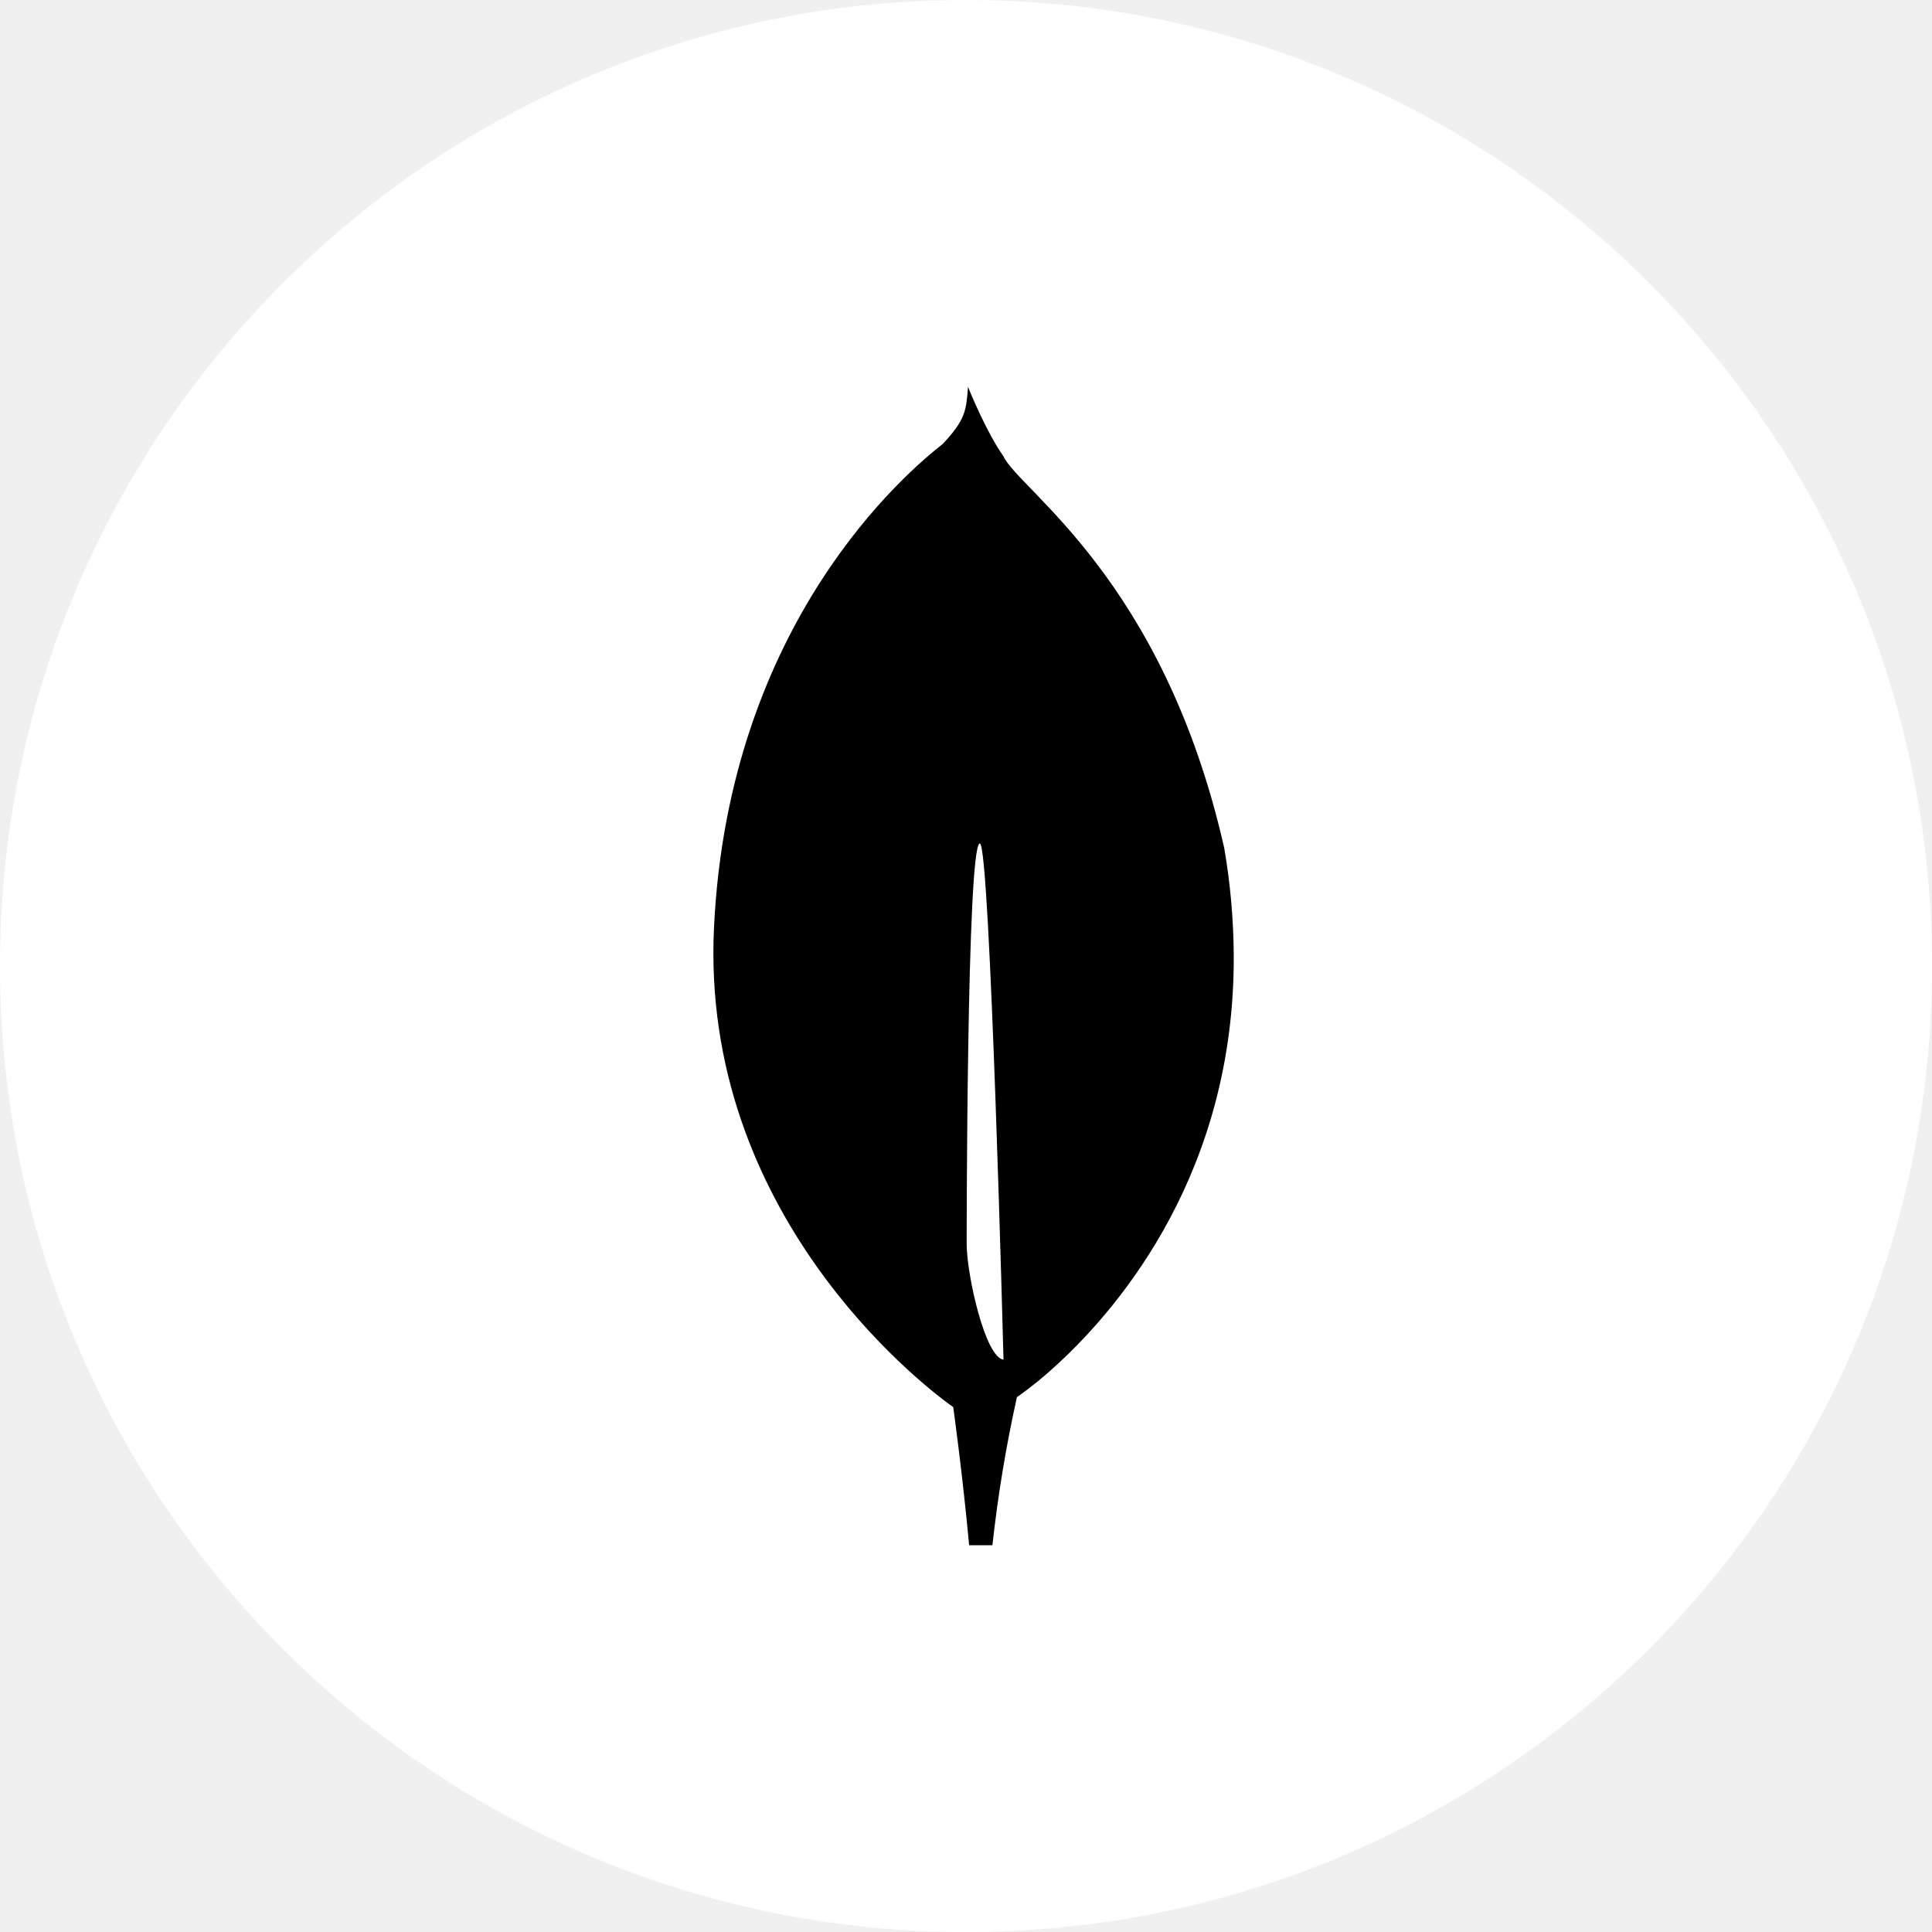
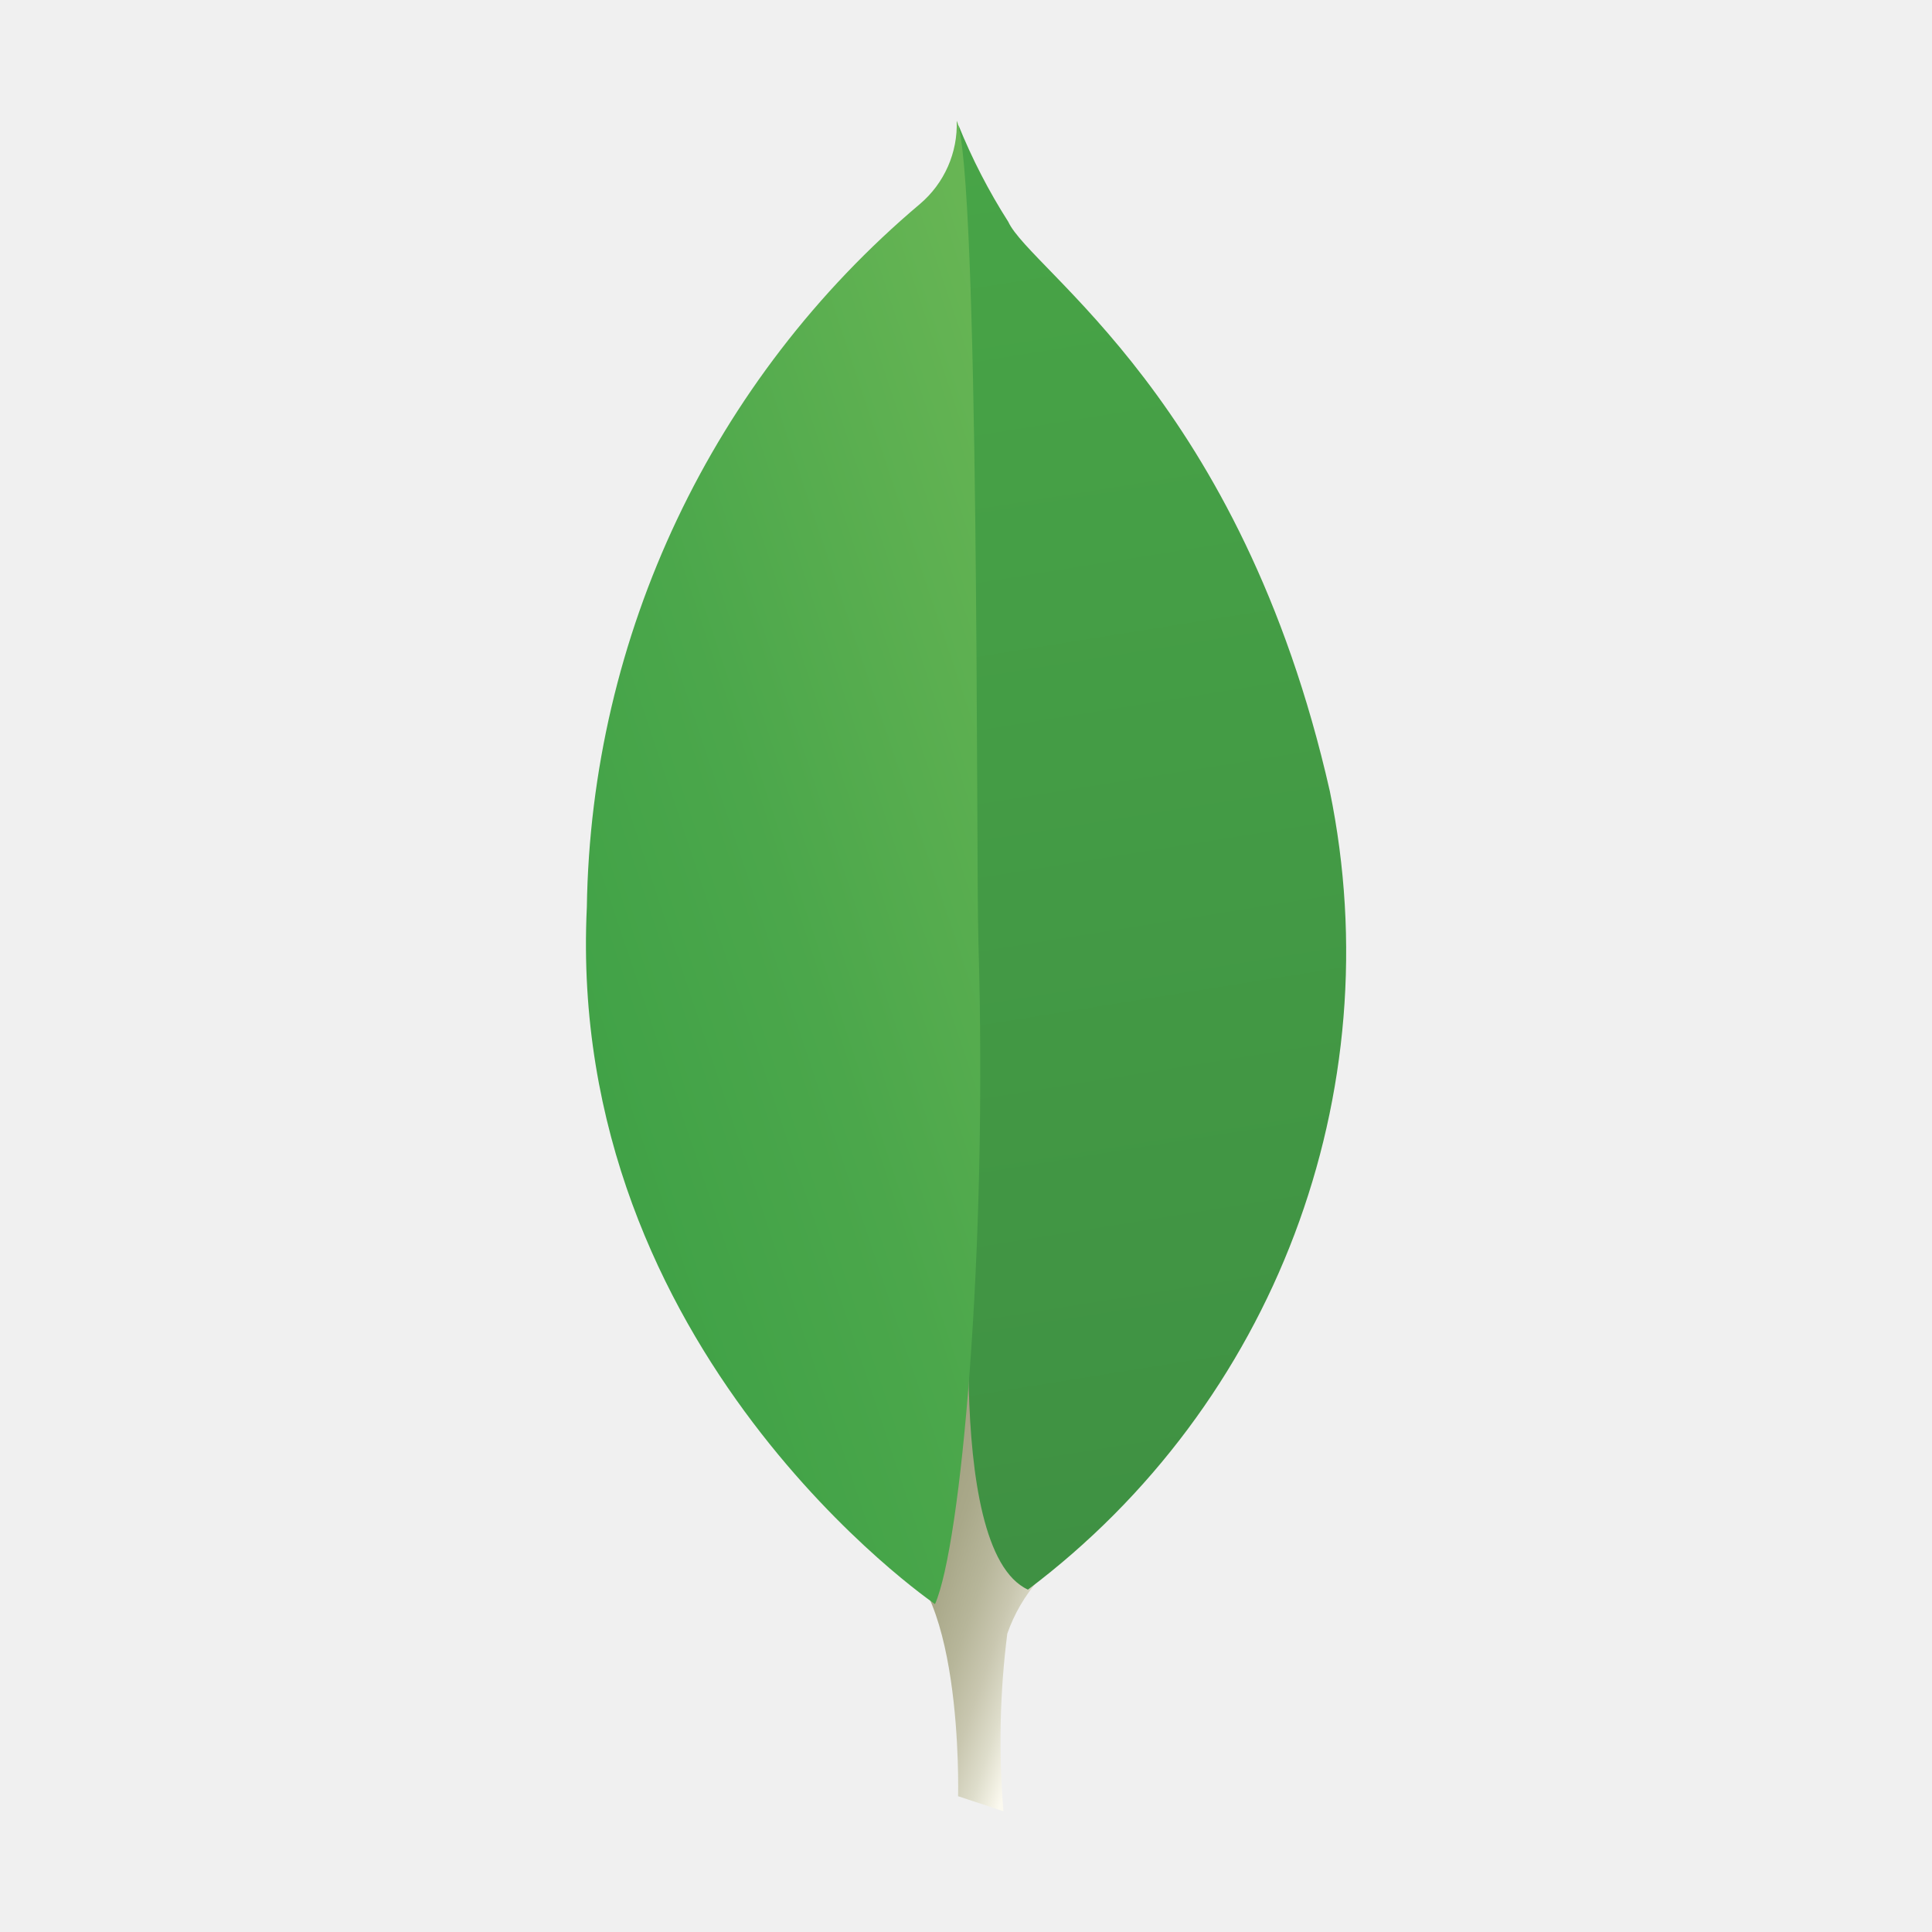
- <svg xmlns="http://www.w3.org/2000/svg" width="800" height="800" viewBox="0 0 1024 1024" fill="#000000">
-   <g id="SVGRepo_bgCarrier" stroke-width="0" />
-   <g id="SVGRepo_tracerCarrier" stroke-linecap="round" stroke-linejoin="round" />
-   <g id="SVGRepo_iconCarrier">
-     <circle cx="512" cy="512" r="512" style="fill:#ffffff" />
-     <path d="M648.86 449.44c-32.34-142.73-108.77-189.66-117-207.59-9-12.65-18.12-35.15-18.12-35.15-.15-.38-.39-1.05-.67-1.7-.93 12.65-1.41 17.53-13.37 30.29-18.52 14.48-113.54 94.21-121.27 256.37-7.21 151.24 109.25 241.36 125 252.85l1.79 1.27v-.11c.1.76 5 36 8.44 73.34H526a726.68 726.68 0 0 1 13-78.53l1-.65a204.48 204.48 0 0 0 20.11-16.45l.72-.65c33.48-30.93 93.67-102.47 93.08-216.53a347.07 347.07 0 0 0-5.05-56.76zM512.35 659.12s0-212.12 7-212.08c5.46 0 12.53 273.61 12.53 273.61-9.72-1.17-19.53-45.03-19.53-61.53z" style="fill:#000000" />
-   </g>
+ <svg xmlns="http://www.w3.org/2000/svg" width="800px" height="800px" viewBox="0 0 32 32">
+   <defs>
+     <linearGradient id="a" x1="-645.732" y1="839.188" x2="-654.59" y2="839.25" gradientTransform="matrix(-0.977, -0.323, -0.29, 0.877, -375.944, -928.287)" gradientUnits="userSpaceOnUse">
+       <stop offset="0.231" stop-color="#999875" />
+       <stop offset="0.563" stop-color="#9b9977" />
+       <stop offset="0.683" stop-color="#a09f7e" />
+       <stop offset="0.768" stop-color="#a9a889" />
+       <stop offset="0.837" stop-color="#b7b69a" />
+       <stop offset="0.896" stop-color="#c9c7b0" />
+       <stop offset="0.948" stop-color="#deddcb" />
+       <stop offset="0.994" stop-color="#f8f6eb" />
+       <stop offset="1" stop-color="#fbf9ef" />
+     </linearGradient>
+     <linearGradient id="b" x1="-644.287" y1="823.405" x2="-657.028" y2="845.476" gradientTransform="matrix(-0.977, -0.323, -0.29, 0.877, -375.944, -928.287)" gradientUnits="userSpaceOnUse">
+       <stop offset="0" stop-color="#48a547" />
+       <stop offset="1" stop-color="#3f9143" />
+     </linearGradient>
+     <linearGradient id="c" x1="-643.386" y1="839.485" x2="-652.418" y2="833.417" gradientTransform="matrix(-0.977, -0.323, -0.29, 0.877, -375.944, -928.287)" gradientUnits="userSpaceOnUse">
+       <stop offset="0" stop-color="#41a247" />
+       <stop offset="0.352" stop-color="#4ba74b" />
+       <stop offset="0.956" stop-color="#67b554" />
+       <stop offset="1" stop-color="#69b655" />
+     </linearGradient>
+   </defs>
+   <path d="M16.62,30l-.751-.249s.1-3.8-1.275-4.067c-.9-1.048.133-44.741,3.423-.149a2.712,2.712,0,0,0-1.333,1.523A14.1,14.1,0,0,0,16.62,30Z" style="fill:url(#a)" />
+   <path d="M17.026,26.329a13.223,13.223,0,0,0,5-13.225C20.556,6.619,17.075,4.487,16.7,3.673a9.792,9.792,0,0,1-.825-1.6l.277,18.069S15.578,25.664,17.026,26.329Z" style="fill:url(#b)" />
+   <path d="M15.487,26.569S9.366,22.4,9.72,15.025A15.54,15.54,0,0,1,15.239,3.377,1.725,1.725,0,0,0,15.846,2c.381.82.319,12.243.359,13.579C16.36,20.776,15.916,25.588,15.487,26.569Z" style="fill:url(#c)" />
</svg>
